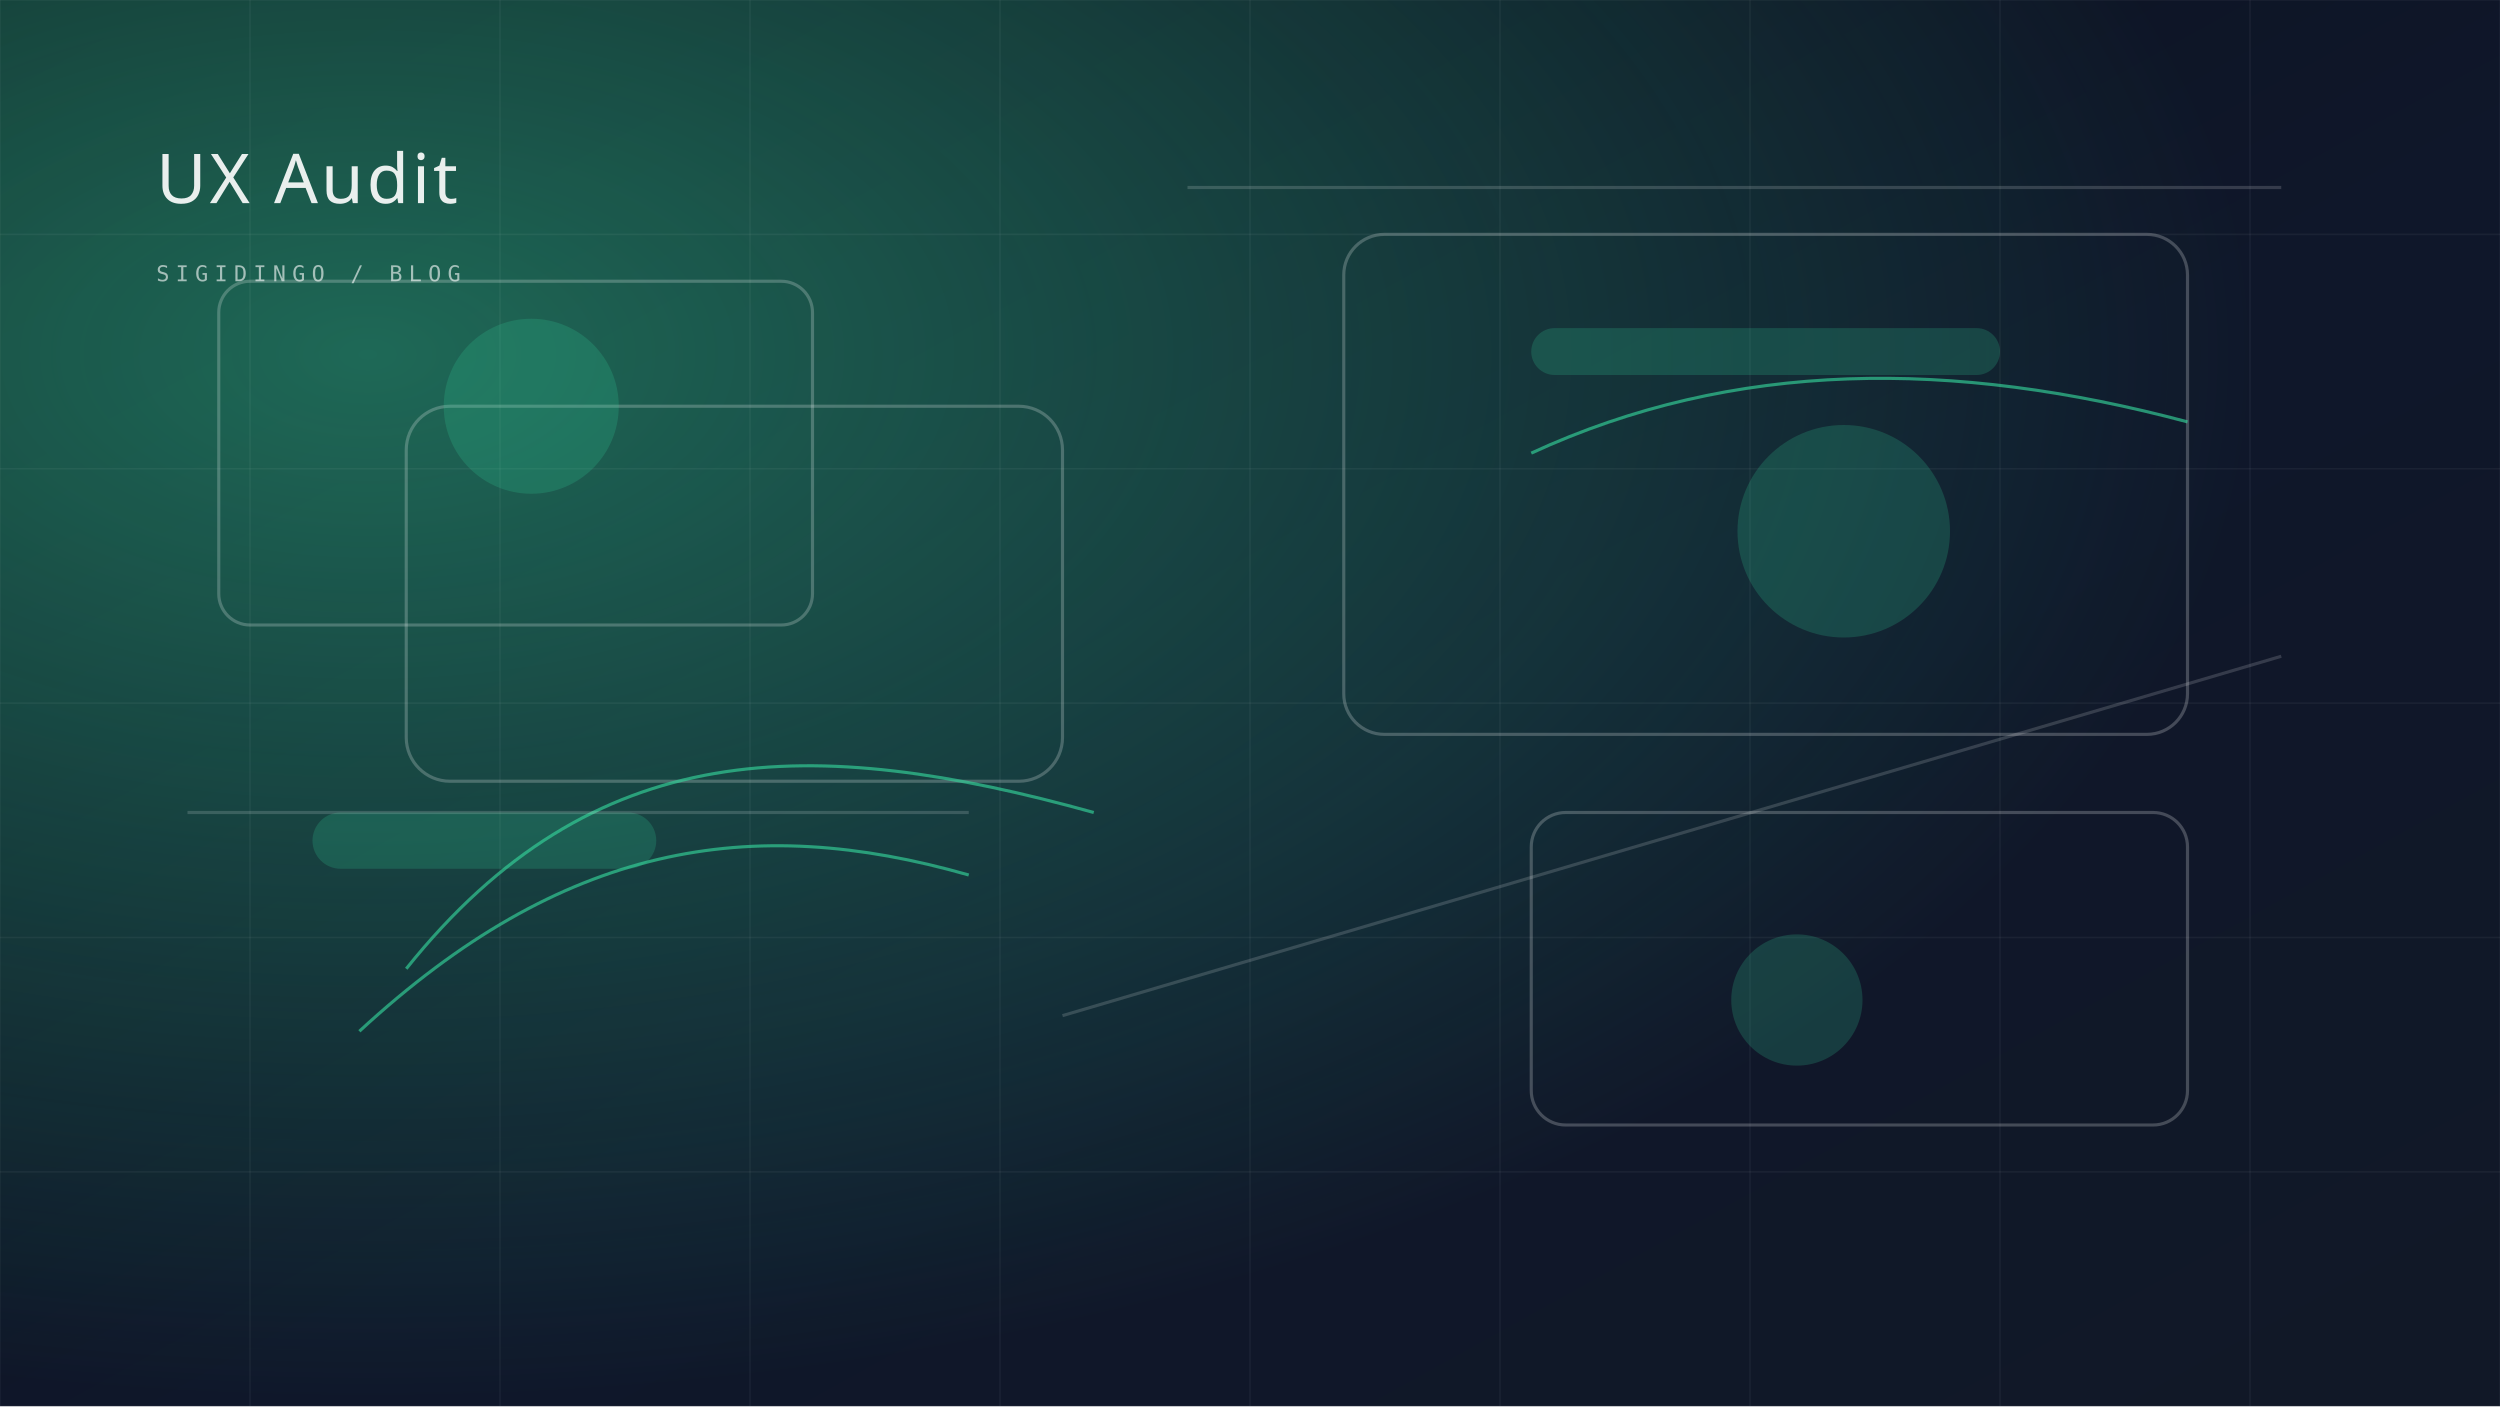
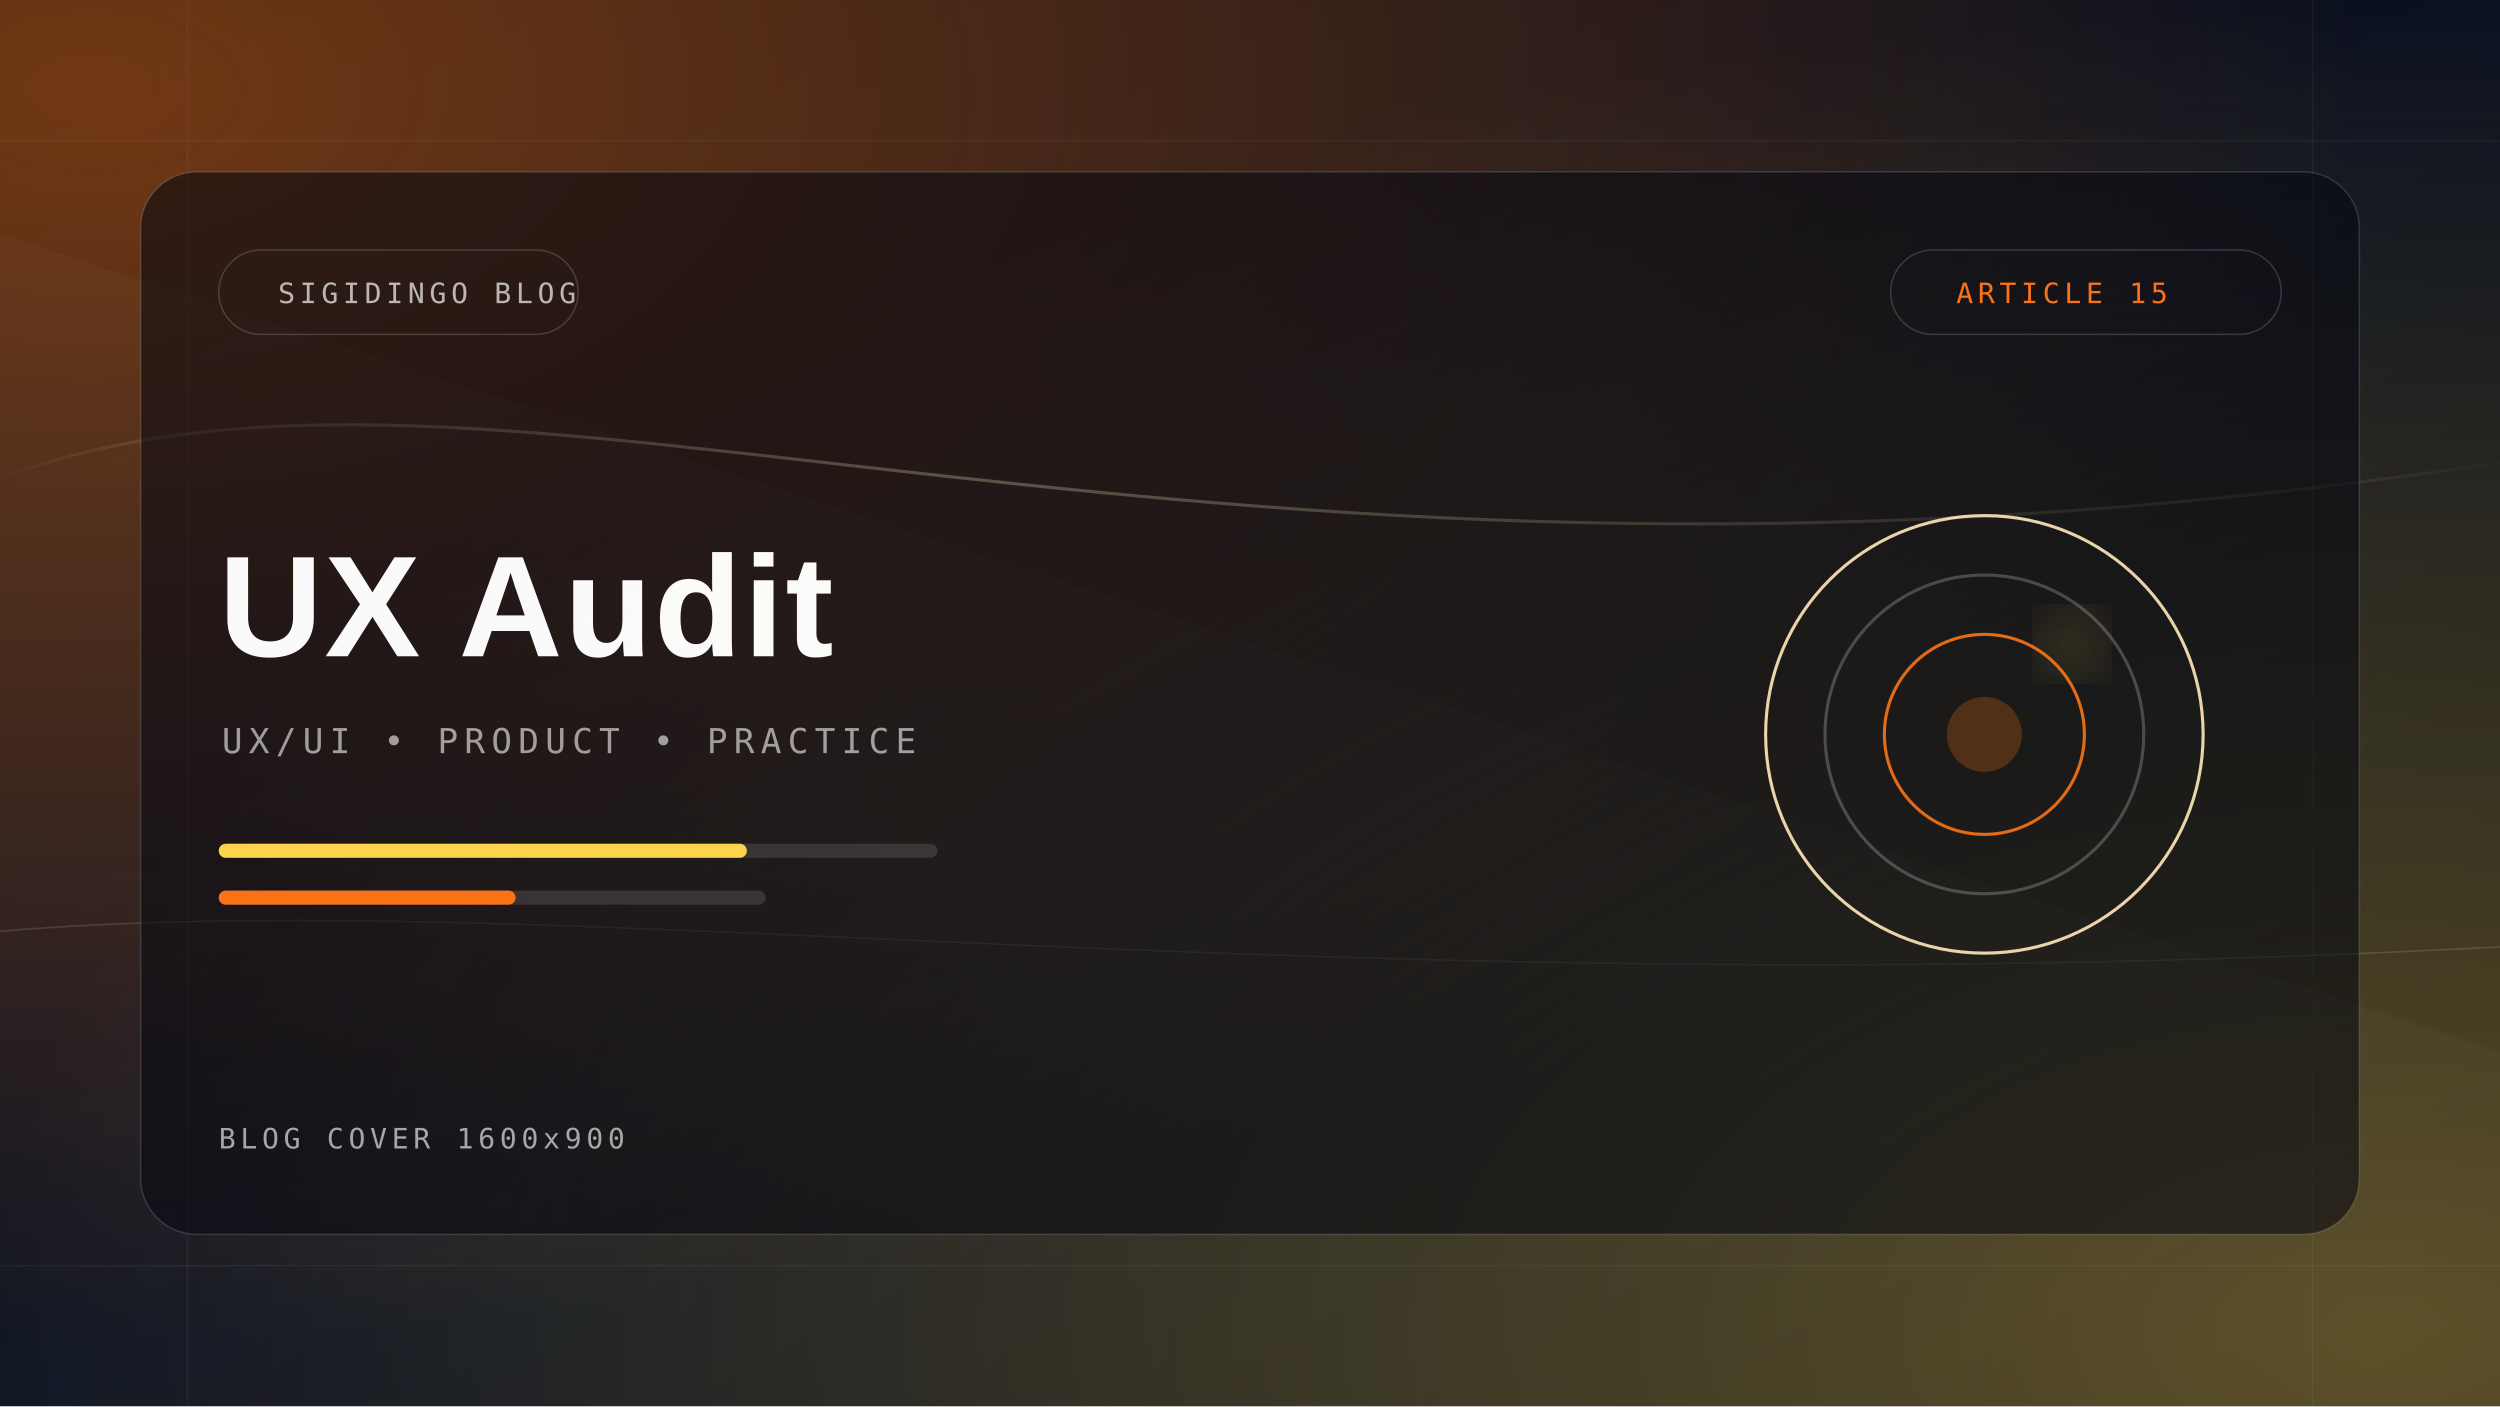
<svg xmlns="http://www.w3.org/2000/svg" width="1600" height="900" viewBox="0 0 1600 900">
  <defs>
-     <linearGradient id="bg-ux-audit" x1="0" y1="0" x2="1" y2="1">
-       <stop offset="0%" stop-color="#0b0f1a" />
-       <stop offset="55%" stop-color="#0f172a" />
-       <stop offset="100%" stop-color="#111827" />
+     <linearGradient id="bg-15" x1="0" y1="0" x2="1" y2="1">
+       <stop offset="0%" stop-color="#070A12" />
+       <stop offset="52%" stop-color="#0B1120" />
+       <stop offset="100%" stop-color="#05070D" />
    </linearGradient>
-     <radialGradient id="glow-ux-audit" cx="0.15" cy="0.25" r="0.75">
-       <stop offset="0%" stop-color="#34d399" stop-opacity="0.45" />
-       <stop offset="100%" stop-color="#34d399" stop-opacity="0" />
+     <radialGradient id="haloA-15" cx="0.04" cy="0.06" r="0.9">
+       <stop offset="0%" stop-color="#F97316" stop-opacity="0.44" />
+       <stop offset="100%" stop-color="#F97316" stop-opacity="0" />
    </radialGradient>
+     <radialGradient id="haloB-15" cx="0.95" cy="0.95" r="0.95">
+       <stop offset="0%" stop-color="#FCD34D" stop-opacity="0.34" />
+       <stop offset="100%" stop-color="#FCD34D" stop-opacity="0" />
+     </radialGradient>
+     <linearGradient id="beam-15" x1="0" y1="0" x2="1" y2="0">
+       <stop offset="0%" stop-color="#FFE9B8" stop-opacity="0" />
+       <stop offset="40%" stop-color="#FFE9B8" stop-opacity="0.95" />
+       <stop offset="100%" stop-color="#FFE9B8" stop-opacity="0" />
+     </linearGradient>
+     <filter id="soft-15" x="-20%" y="-20%" width="140%" height="140%">
+       <feGaussianBlur stdDeviation="24" />
+     </filter>
  </defs>
-   <rect width="1600" height="900" fill="url(#bg-ux-audit)" />
-   <rect width="1600" height="900" fill="url(#glow-ux-audit)" />
+   <rect width="1600" height="900" fill="url(#bg-15)" />
+   <rect width="1600" height="900" fill="url(#haloA-15)" />
+   <rect width="1600" height="900" fill="url(#haloB-15)" />
  <g stroke="rgba(255,255,255,0.05)" stroke-width="1">
-     <line x1="0" y1="0" x2="0" y2="900" />
-     <line x1="160" y1="0" x2="160" y2="900" />
-     <line x1="320" y1="0" x2="320" y2="900" />
-     <line x1="480" y1="0" x2="480" y2="900" />
-     <line x1="640" y1="0" x2="640" y2="900" />
-     <line x1="800" y1="0" x2="800" y2="900" />
-     <line x1="960" y1="0" x2="960" y2="900" />
-     <line x1="1120" y1="0" x2="1120" y2="900" />
-     <line x1="1280" y1="0" x2="1280" y2="900" />
-     <line x1="1440" y1="0" x2="1440" y2="900" />
-     <line x1="1600" y1="0" x2="1600" y2="900" />
-     <line x1="0" y1="0" x2="1600" y2="0" />
-     <line x1="0" y1="150" x2="1600" y2="150" />
-     <line x1="0" y1="300" x2="1600" y2="300" />
-     <line x1="0" y1="450" x2="1600" y2="450" />
-     <line x1="0" y1="600" x2="1600" y2="600" />
-     <line x1="0" y1="750" x2="1600" y2="750" />
-     <line x1="0" y1="900" x2="1600" y2="900" />
+     <line x1="0" y1="90" x2="1600" y2="90" />
+     <line x1="0" y1="810" x2="1600" y2="810" />
+     <line x1="120" y1="0" x2="120" y2="900" />
+     <line x1="1480" y1="0" x2="1480" y2="900" />
  </g>
-   <g fill="none" stroke="rgba(255,255,255,0.22)" stroke-width="2">
-     <rect x="140" y="180" width="380" height="220" rx="20" />
-     <rect x="260" y="260" width="420" height="240" rx="28" />
-     <rect x="860" y="150" width="540" height="320" rx="26" />
-     <rect x="980" y="520" width="420" height="200" rx="22" />
+   <g opacity="0.8">
+     <path d="M0 150 L1600 673 L1600 900 L0 900 Z" fill="rgba(255,255,255,0.03)" />
+     <path d="M0 306 C320 188, 760 424, 1600 296" stroke="url(#beam-15)" stroke-width="2" fill="none" />
+     <path d="M0 596 C360 566, 840 646, 1600 606" stroke="rgba(255,255,255,0.17)" stroke-width="1" fill="none" />
  </g>
-   <g stroke="#34d399" stroke-width="2" opacity="0.65" fill="none">
-     <path d="M 230 660 C 360 540 480 520 620 560" />
-     <path d="M 260 620 C 380 470 520 470 700 520" />
-     <path d="M 980 290 C 1110 230 1250 230 1400 270" />
+   <rect x="90" y="110" width="1420" height="680" rx="36" fill="rgba(7,10,18,0.58)" stroke="rgba(255,255,255,0.14)" />
+   <path d="M130 212 H1470" stroke="url(#beam-15)" stroke-width="2" />
+   <path d="M130 690 H1470" stroke="url(#beam-15)" stroke-width="2" />
+   <g fill="none" stroke="rgba(255,255,255,0.16)">
+     <rect x="140" y="160" width="230" height="54" rx="27" />
+     <rect x="1210" y="160" width="250" height="54" rx="27" />
  </g>
-   <g fill="#34d399" opacity="0.2">
-     <circle cx="340" cy="260" r="56" />
-     <circle cx="1180" cy="340" r="68" />
-     <circle cx="1150" cy="640" r="42" />
-     <rect x="200" y="520" width="220" height="36" rx="18" />
-     <rect x="980" y="210" width="300" height="30" rx="15" />
+   <text x="178" y="194" font-family="Consolas, monospace" font-size="18" letter-spacing="3" fill="rgba(255,255,255,0.68)">SIGIDINGO BLOG</text>
+   <text x="1252" y="194" font-family="Consolas, monospace" font-size="18" letter-spacing="3" fill="#F97316">ARTICLE 15</text>
+   <text x="140" y="420" font-family="Sora, Arial, sans-serif" font-weight="700" font-size="92" letter-spacing="1.2" fill="rgba(255,255,255,0.98)">UX Audit</text>
+   <text x="142" y="482" font-family="Consolas, monospace" font-size="22" letter-spacing="4" fill="rgba(255,255,255,0.58)">UX/UI  •  PRODUCT  •  PRACTICE</text>
+   <g>
+     <rect x="140" y="540" width="460" height="9" rx="4.5" fill="rgba(255,255,255,0.12)" />
+     <rect x="140" y="540" width="338" height="9" rx="4.5" fill="#FCD34D" />
+     <rect x="140" y="570" width="350" height="9" rx="4.5" fill="rgba(255,255,255,0.12)" />
+     <rect x="140" y="570" width="190" height="9" rx="4.5" fill="#F97316" />
  </g>
-   <g stroke="rgba(255,255,255,0.16)" stroke-width="2">
-     <line x1="120" y1="520" x2="620" y2="520" />
-     <line x1="680" y1="650" x2="1460" y2="420" />
-     <line x1="760" y1="120" x2="1460" y2="120" />
+   <g opacity="0.9">
+     <circle cx="1270" cy="470" r="140" fill="none" stroke="#FFE9B8" stroke-width="2" />
+     <circle cx="1270" cy="470" r="102" fill="none" stroke="rgba(255,255,255,0.24)" stroke-width="2" />
+     <circle cx="1270" cy="470" r="64" fill="none" stroke="#F97316" stroke-width="2" />
+     <circle cx="1270" cy="470" r="24" fill="#F97316" fill-opacity="0.28" />
+     <circle cx="1326" cy="412" r="18" fill="#FCD34D" fill-opacity="0.45" filter="url(#soft-15)" />
  </g>
-   <text x="100" y="130" font-family="Sora, sans-serif" font-size="44" fill="rgba(255,255,255,0.9)" letter-spacing="2">UX Audit</text>
-   <text x="100" y="180" font-family="IBM Plex Mono, monospace" font-size="14" fill="rgba(255,255,255,0.6)" letter-spacing="4">SIGIDINGO / BLOG</text>
+   <text x="140" y="735" font-family="Consolas, monospace" font-size="18" letter-spacing="3" fill="rgba(255,255,255,0.62)">BLOG COVER 1600x900</text>
</svg>
